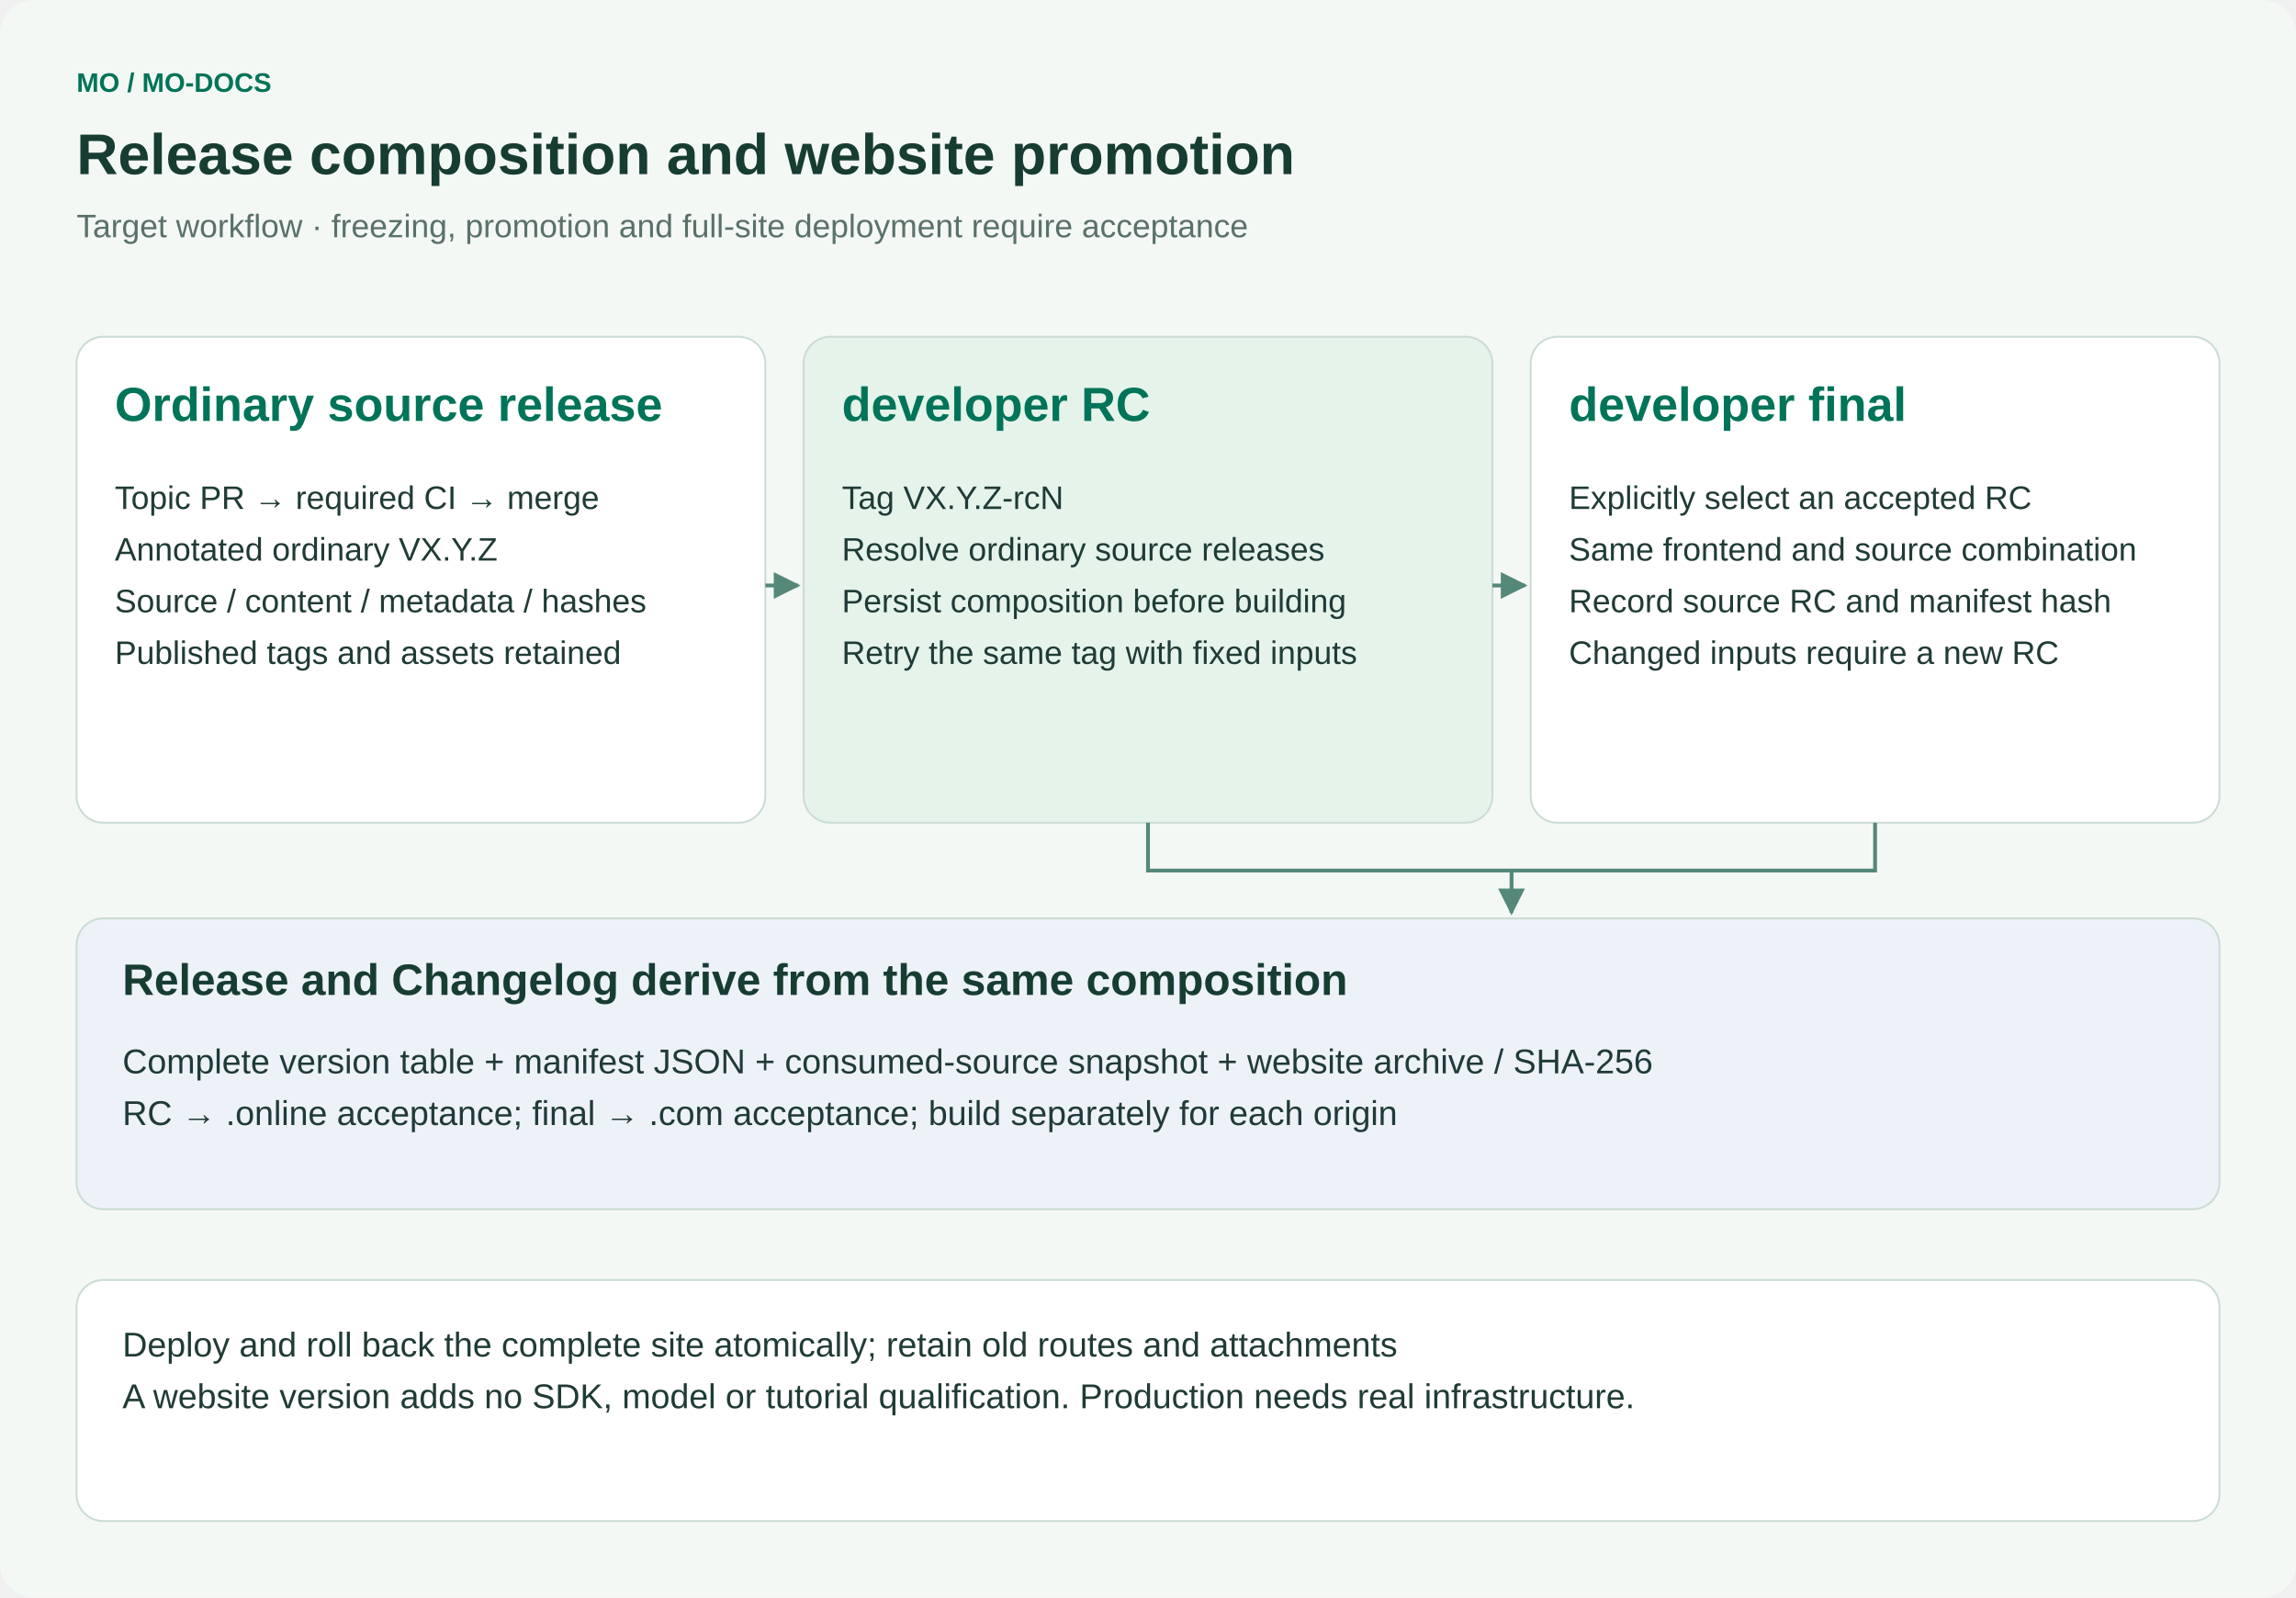
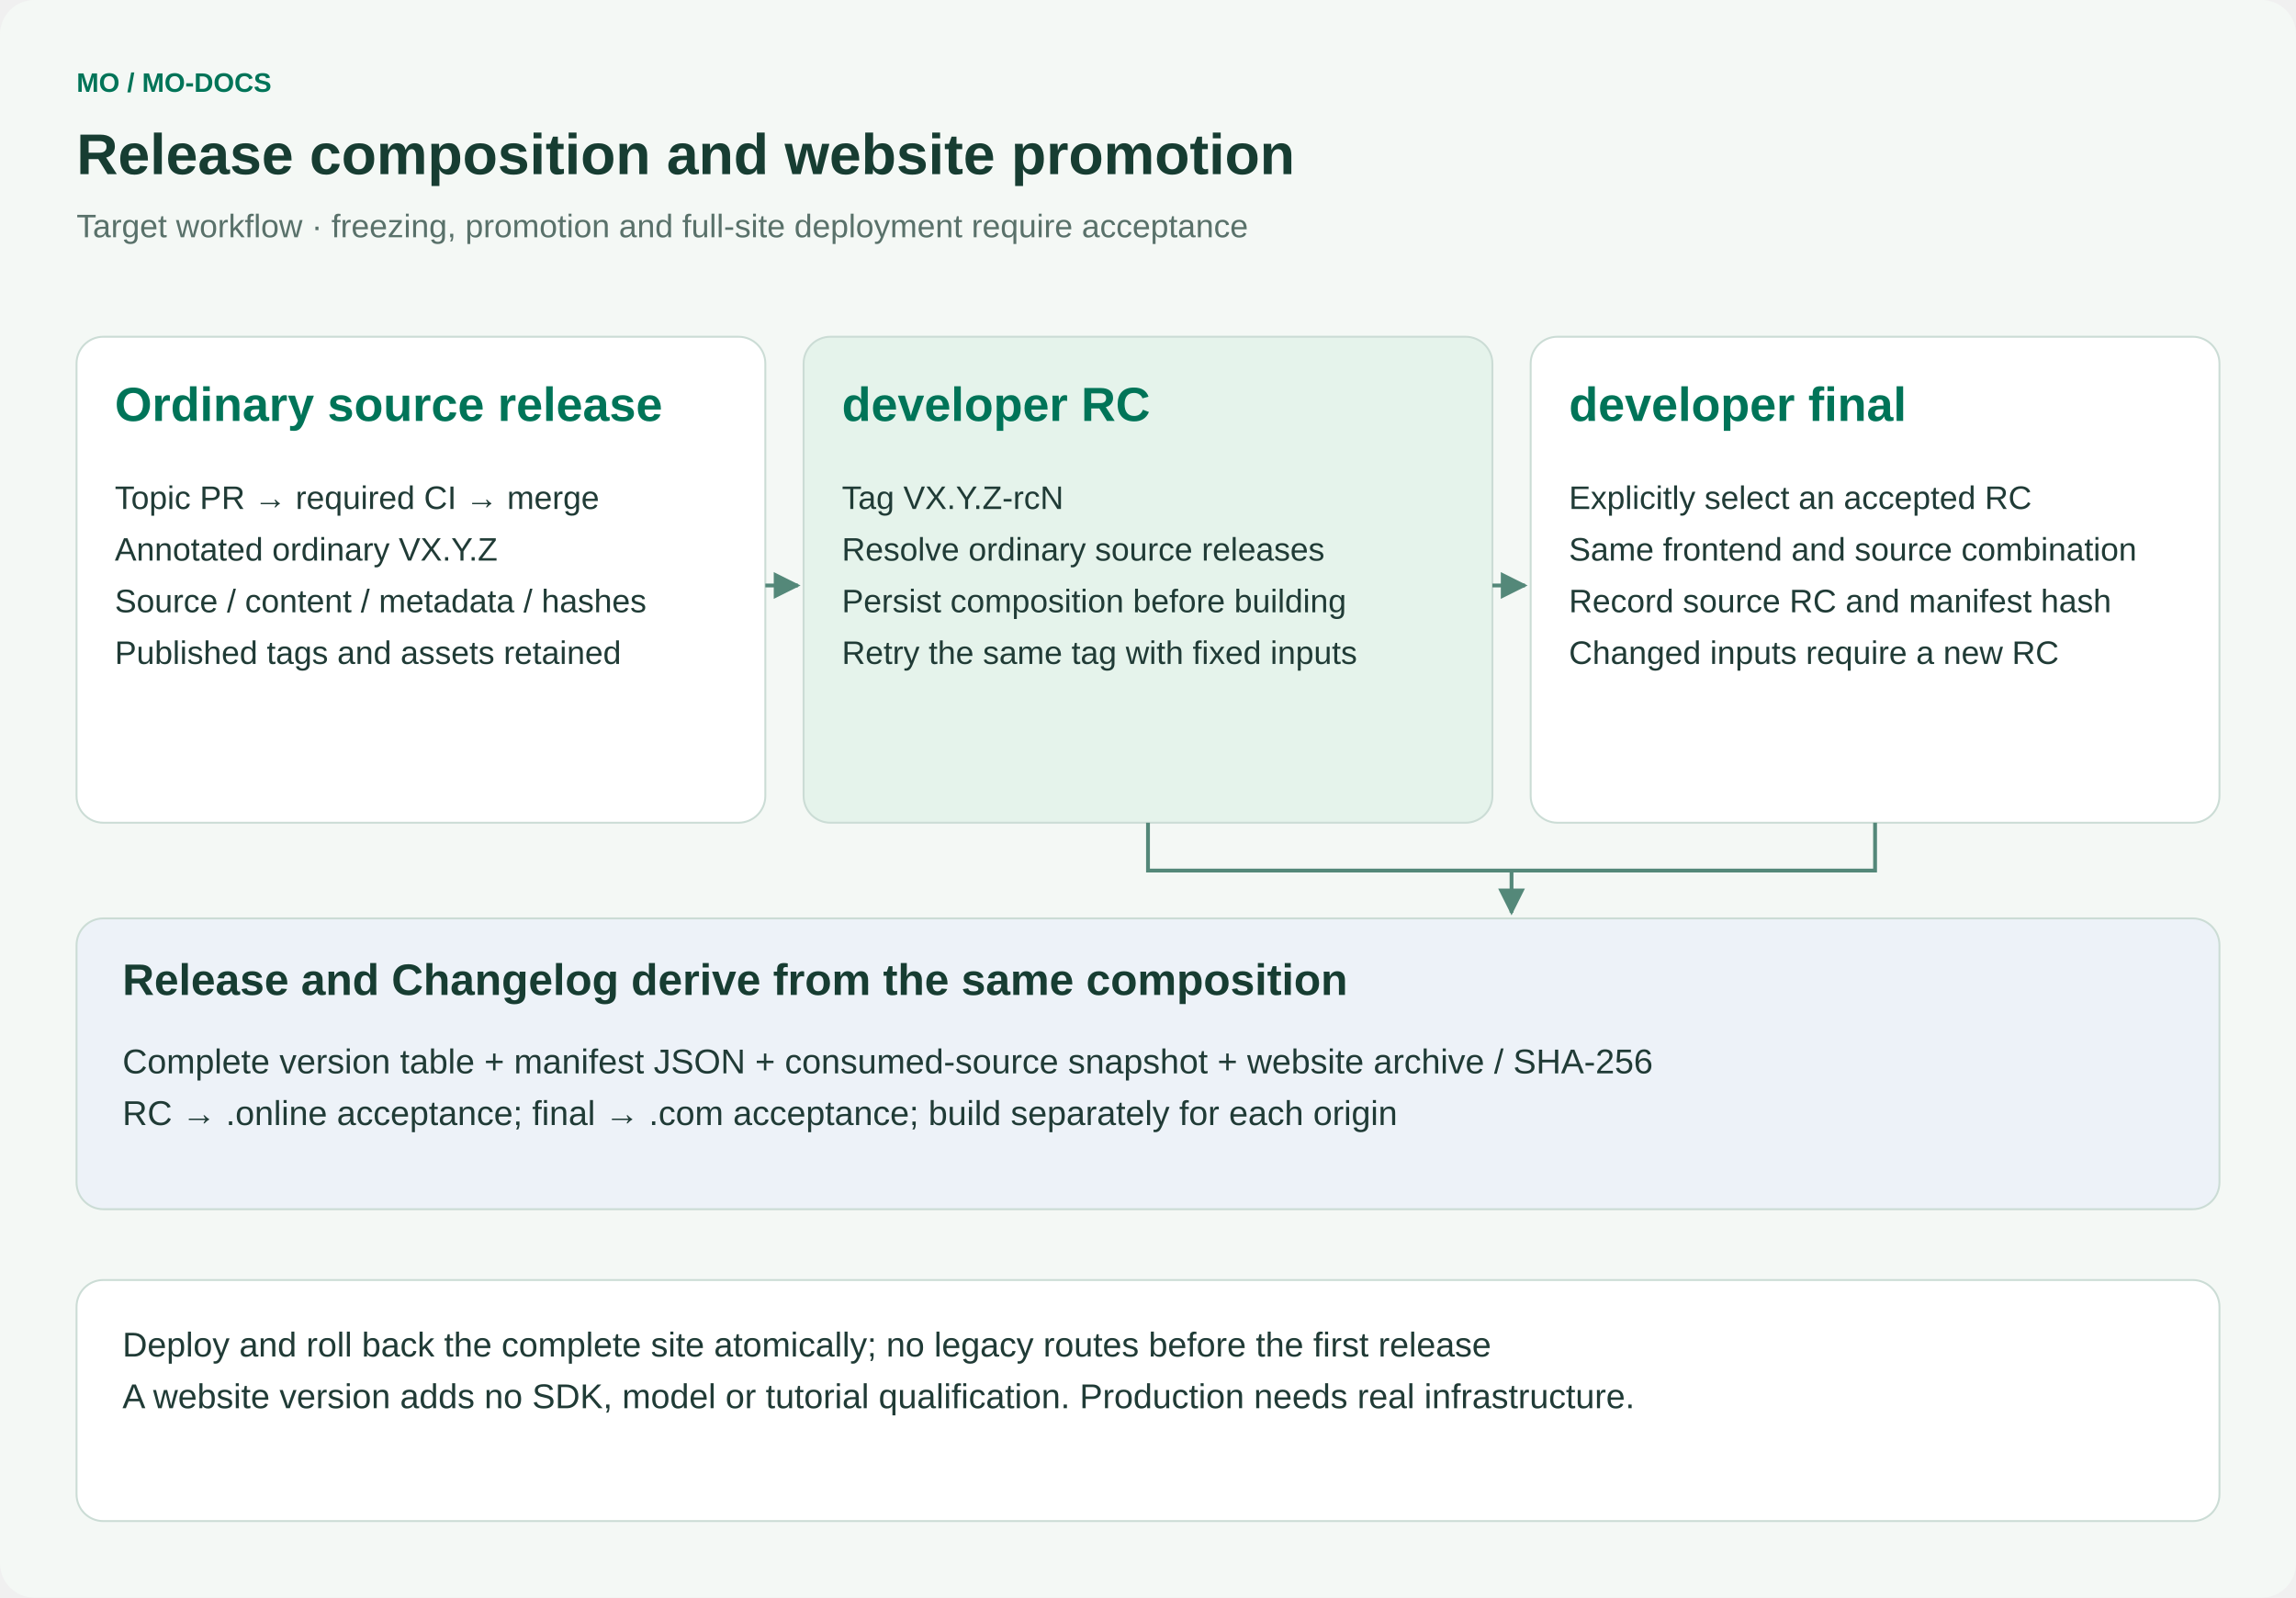
<svg xmlns="http://www.w3.org/2000/svg" viewBox="0 0 1200 835" role="img" aria-labelledby="title desc">
  <defs>
    <marker id="arrow" viewBox="0 0 10 10" refX="9" refY="5" markerWidth="7" markerHeight="7" orient="auto">
      <path d="M0 0 10 5 0 10z" fill="#548879" />
    </marker>
  </defs>
  <rect width="1200" height="835" rx="18" fill="#f4f8f5" />
  <g font-family="Arial, Noto Sans CJK SC, Microsoft YaHei, sans-serif">
    <text x="40" y="48" font-size="14" fill="#007458" font-weight="700">MO / MO-DOCS</text>
    <text x="40" y="91" font-size="30" fill="#173d32" font-weight="700">Release composition and website promotion</text>
    <text x="40" y="124" font-size="17" fill="#59716a" font-weight="400">Target workflow · freezing, promotion and full-site deployment require acceptance</text>
    <rect x="40" y="176" width="360" height="254" rx="14" fill="#fff" stroke="#cbdcd5" />
    <text x="60" y="220" font-size="25" fill="#007458" font-weight="700">Ordinary source release</text>
    <text x="60" y="266" font-size="17" fill="#203b36" font-weight="400">Topic PR → required CI → merge</text>
    <text x="60" y="293" font-size="17" fill="#203b36" font-weight="400">Annotated ordinary VX.Y.Z</text>
    <text x="60" y="320" font-size="17" fill="#203b36" font-weight="400">Source / content / metadata / hashes</text>
    <text x="60" y="347" font-size="17" fill="#203b36" font-weight="400">Published tags and assets retained</text>
    <path d="M400 306h17" fill="none" stroke="#548879" stroke-width="2" marker-end="url(#arrow)" />
    <rect x="420" y="176" width="360" height="254" rx="14" fill="#e5f3eb" stroke="#cbdcd5" />
    <text x="440" y="220" font-size="25" fill="#007458" font-weight="700">developer RC</text>
    <text x="440" y="266" font-size="17" fill="#203b36" font-weight="400">Tag VX.Y.Z-rcN</text>
    <text x="440" y="293" font-size="17" fill="#203b36" font-weight="400">Resolve ordinary source releases</text>
    <text x="440" y="320" font-size="17" fill="#203b36" font-weight="400">Persist composition before building</text>
    <text x="440" y="347" font-size="17" fill="#203b36" font-weight="400">Retry the same tag with fixed inputs</text>
    <path d="M780 306h17" fill="none" stroke="#548879" stroke-width="2" marker-end="url(#arrow)" />
    <rect x="800" y="176" width="360" height="254" rx="14" fill="#fff" stroke="#cbdcd5" />
    <text x="820" y="220" font-size="25" fill="#007458" font-weight="700">developer final</text>
    <text x="820" y="266" font-size="17" fill="#203b36" font-weight="400">Explicitly select an accepted RC</text>
    <text x="820" y="293" font-size="17" fill="#203b36" font-weight="400">Same frontend and source combination</text>
    <text x="820" y="320" font-size="17" fill="#203b36" font-weight="400">Record source RC and manifest hash</text>
    <text x="820" y="347" font-size="17" fill="#203b36" font-weight="400">Changed inputs require a new RC</text>
    <path d="M600 430V455H980V430" fill="none" stroke="#548879" stroke-width="2" />
    <path d="M790 455V477" fill="none" stroke="#548879" stroke-width="2" marker-end="url(#arrow)" />
    <rect x="40" y="480" width="1120" height="152" rx="14" fill="#edf2f8" stroke="#cbdcd5" />
    <text x="64" y="520" font-size="23" fill="#173d32" font-weight="700">Release and Changelog derive from the same composition</text>
    <text x="64" y="561" font-size="18" fill="#203b36" font-weight="400">Complete version table + manifest JSON + consumed-source snapshot + website archive / SHA-256</text>
    <text x="64" y="588" font-size="18" fill="#203b36" font-weight="400">RC → .online acceptance; final → .com acceptance; build separately for each origin</text>
    <rect x="40" y="669" width="1120" height="126" rx="14" fill="#fff" stroke="#cbdcd5" />
-     <text x="64" y="709" font-size="18" fill="#203b36" font-weight="400">Deploy and roll back the complete site atomically; retain old routes and attachments</text>
+     <text x="64" y="709" font-size="18" fill="#203b36" font-weight="400">Deploy and roll back the complete site atomically; no legacy routes before the first release</text>
    <text x="64" y="736" font-size="18" fill="#203b36" font-weight="400">A website version adds no SDK, model or tutorial qualification. Production needs real infrastructure.</text>
  </g>
</svg>
